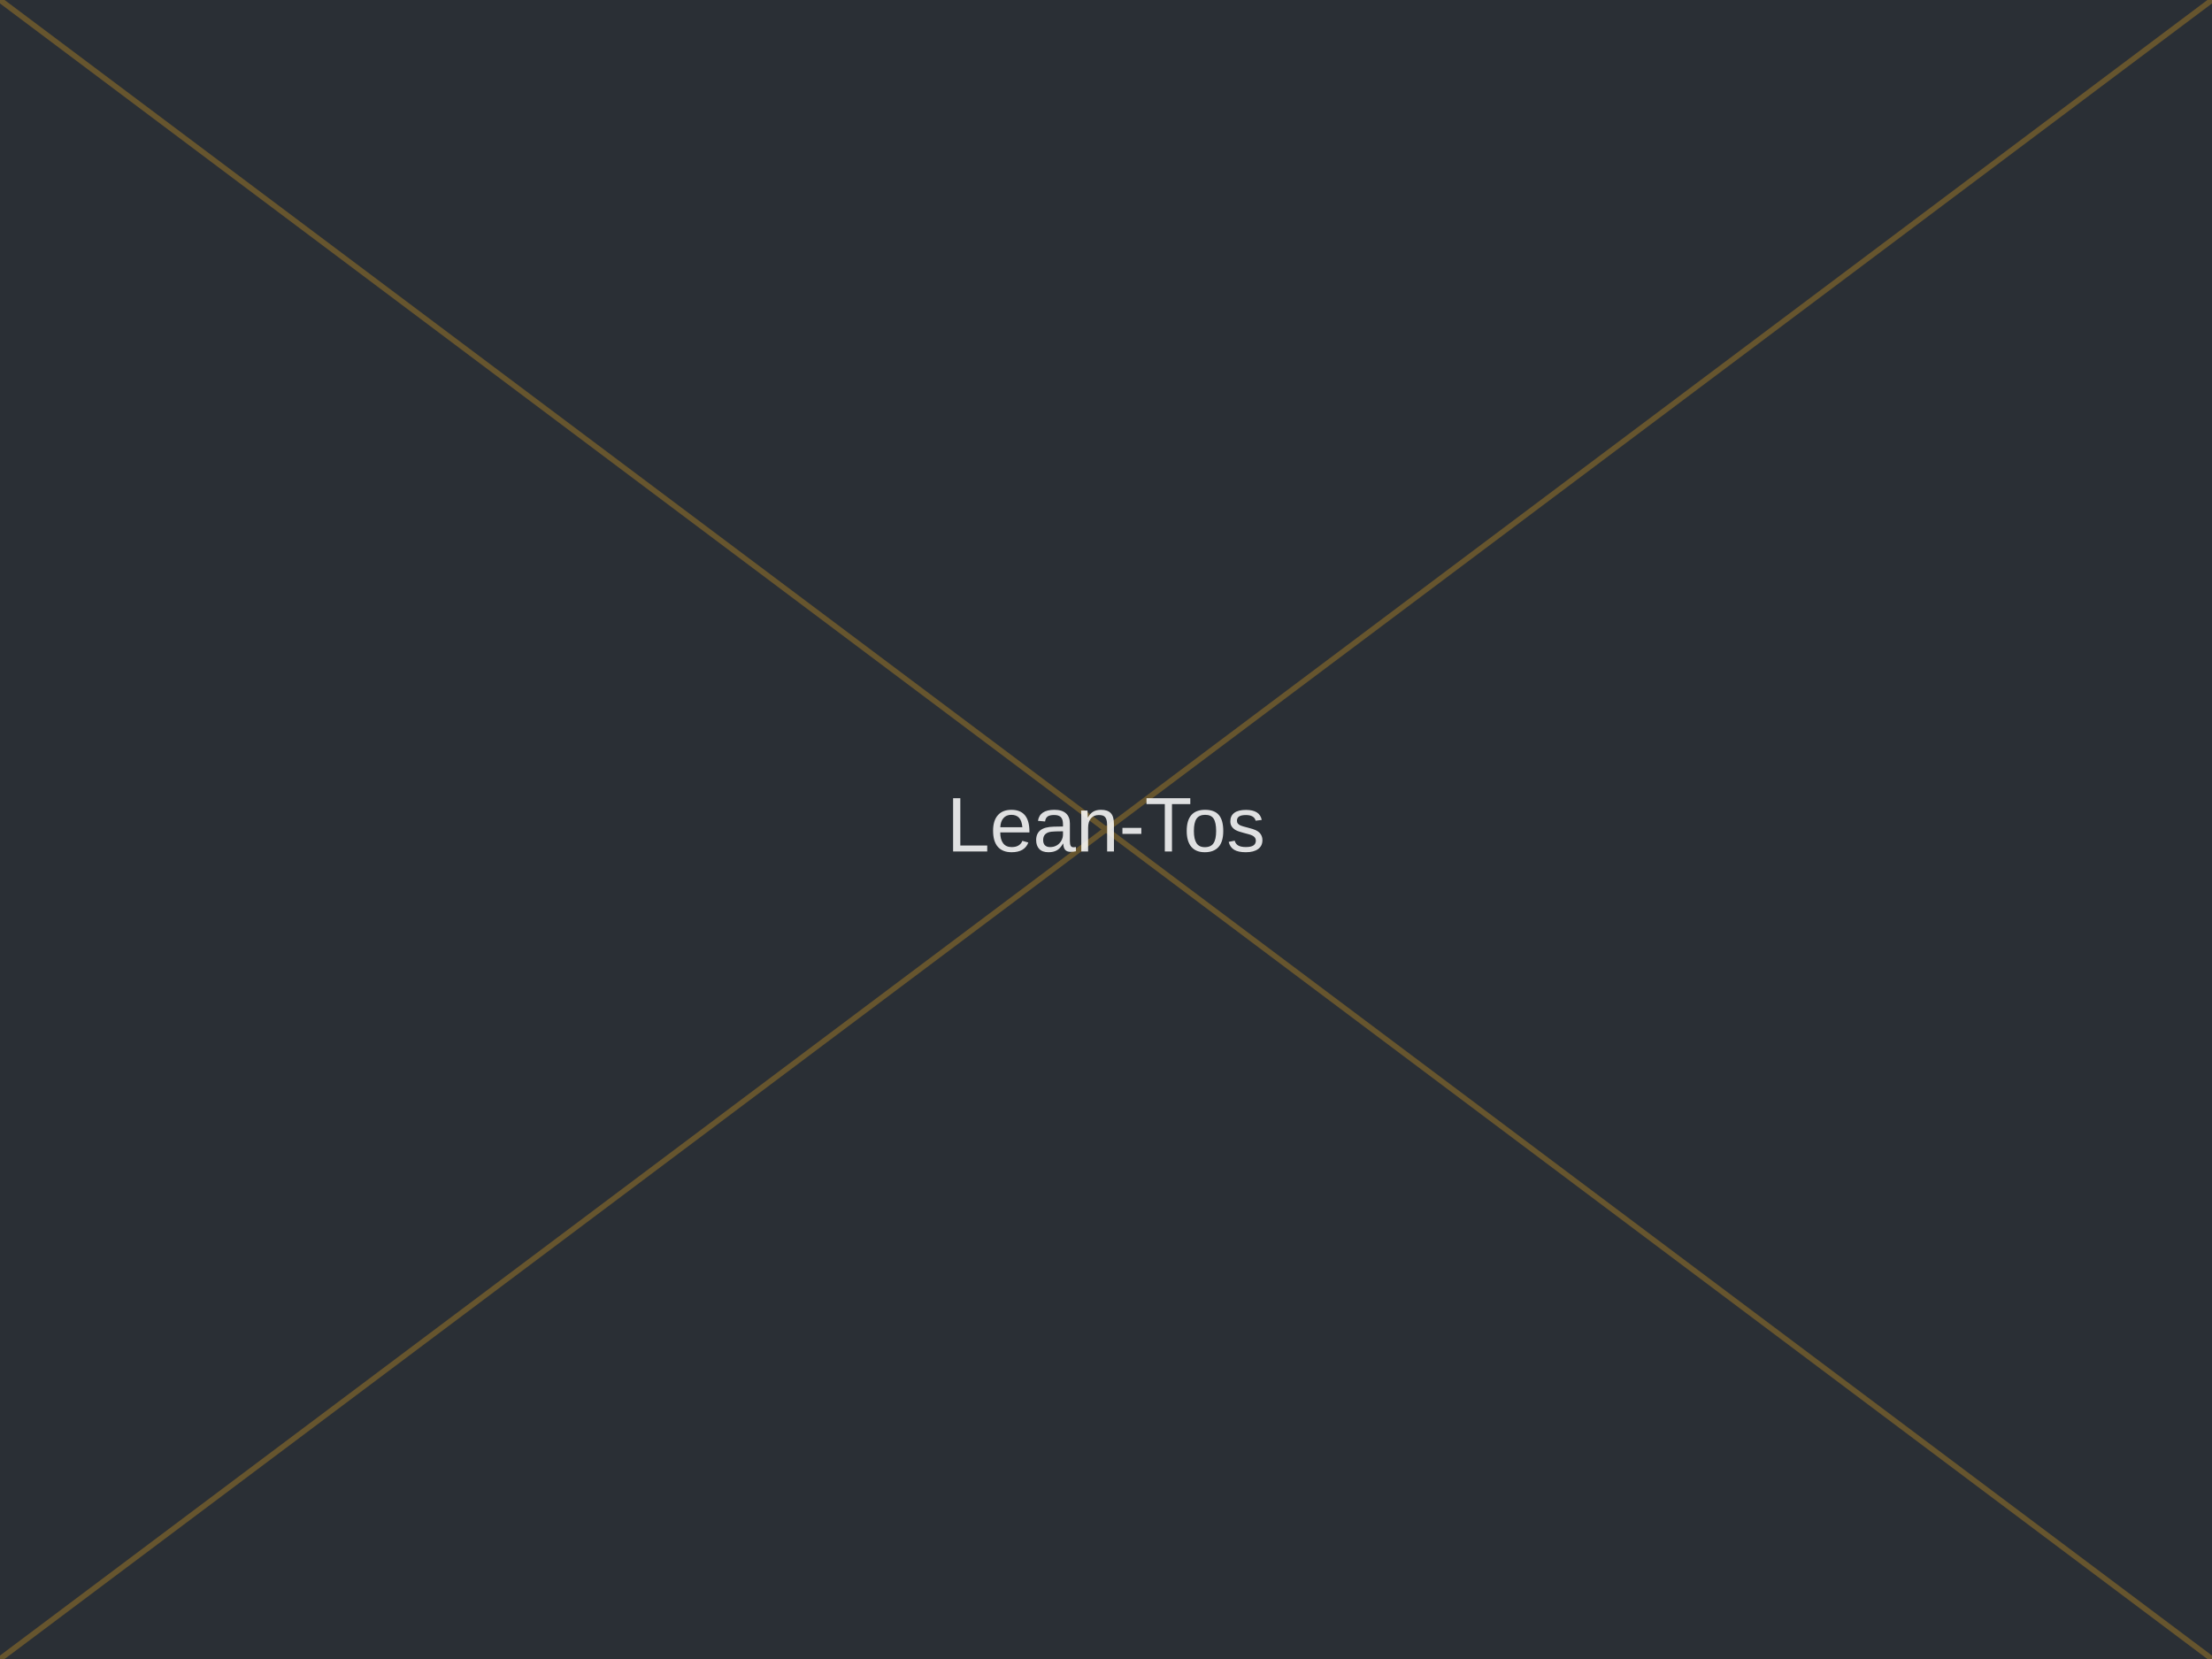
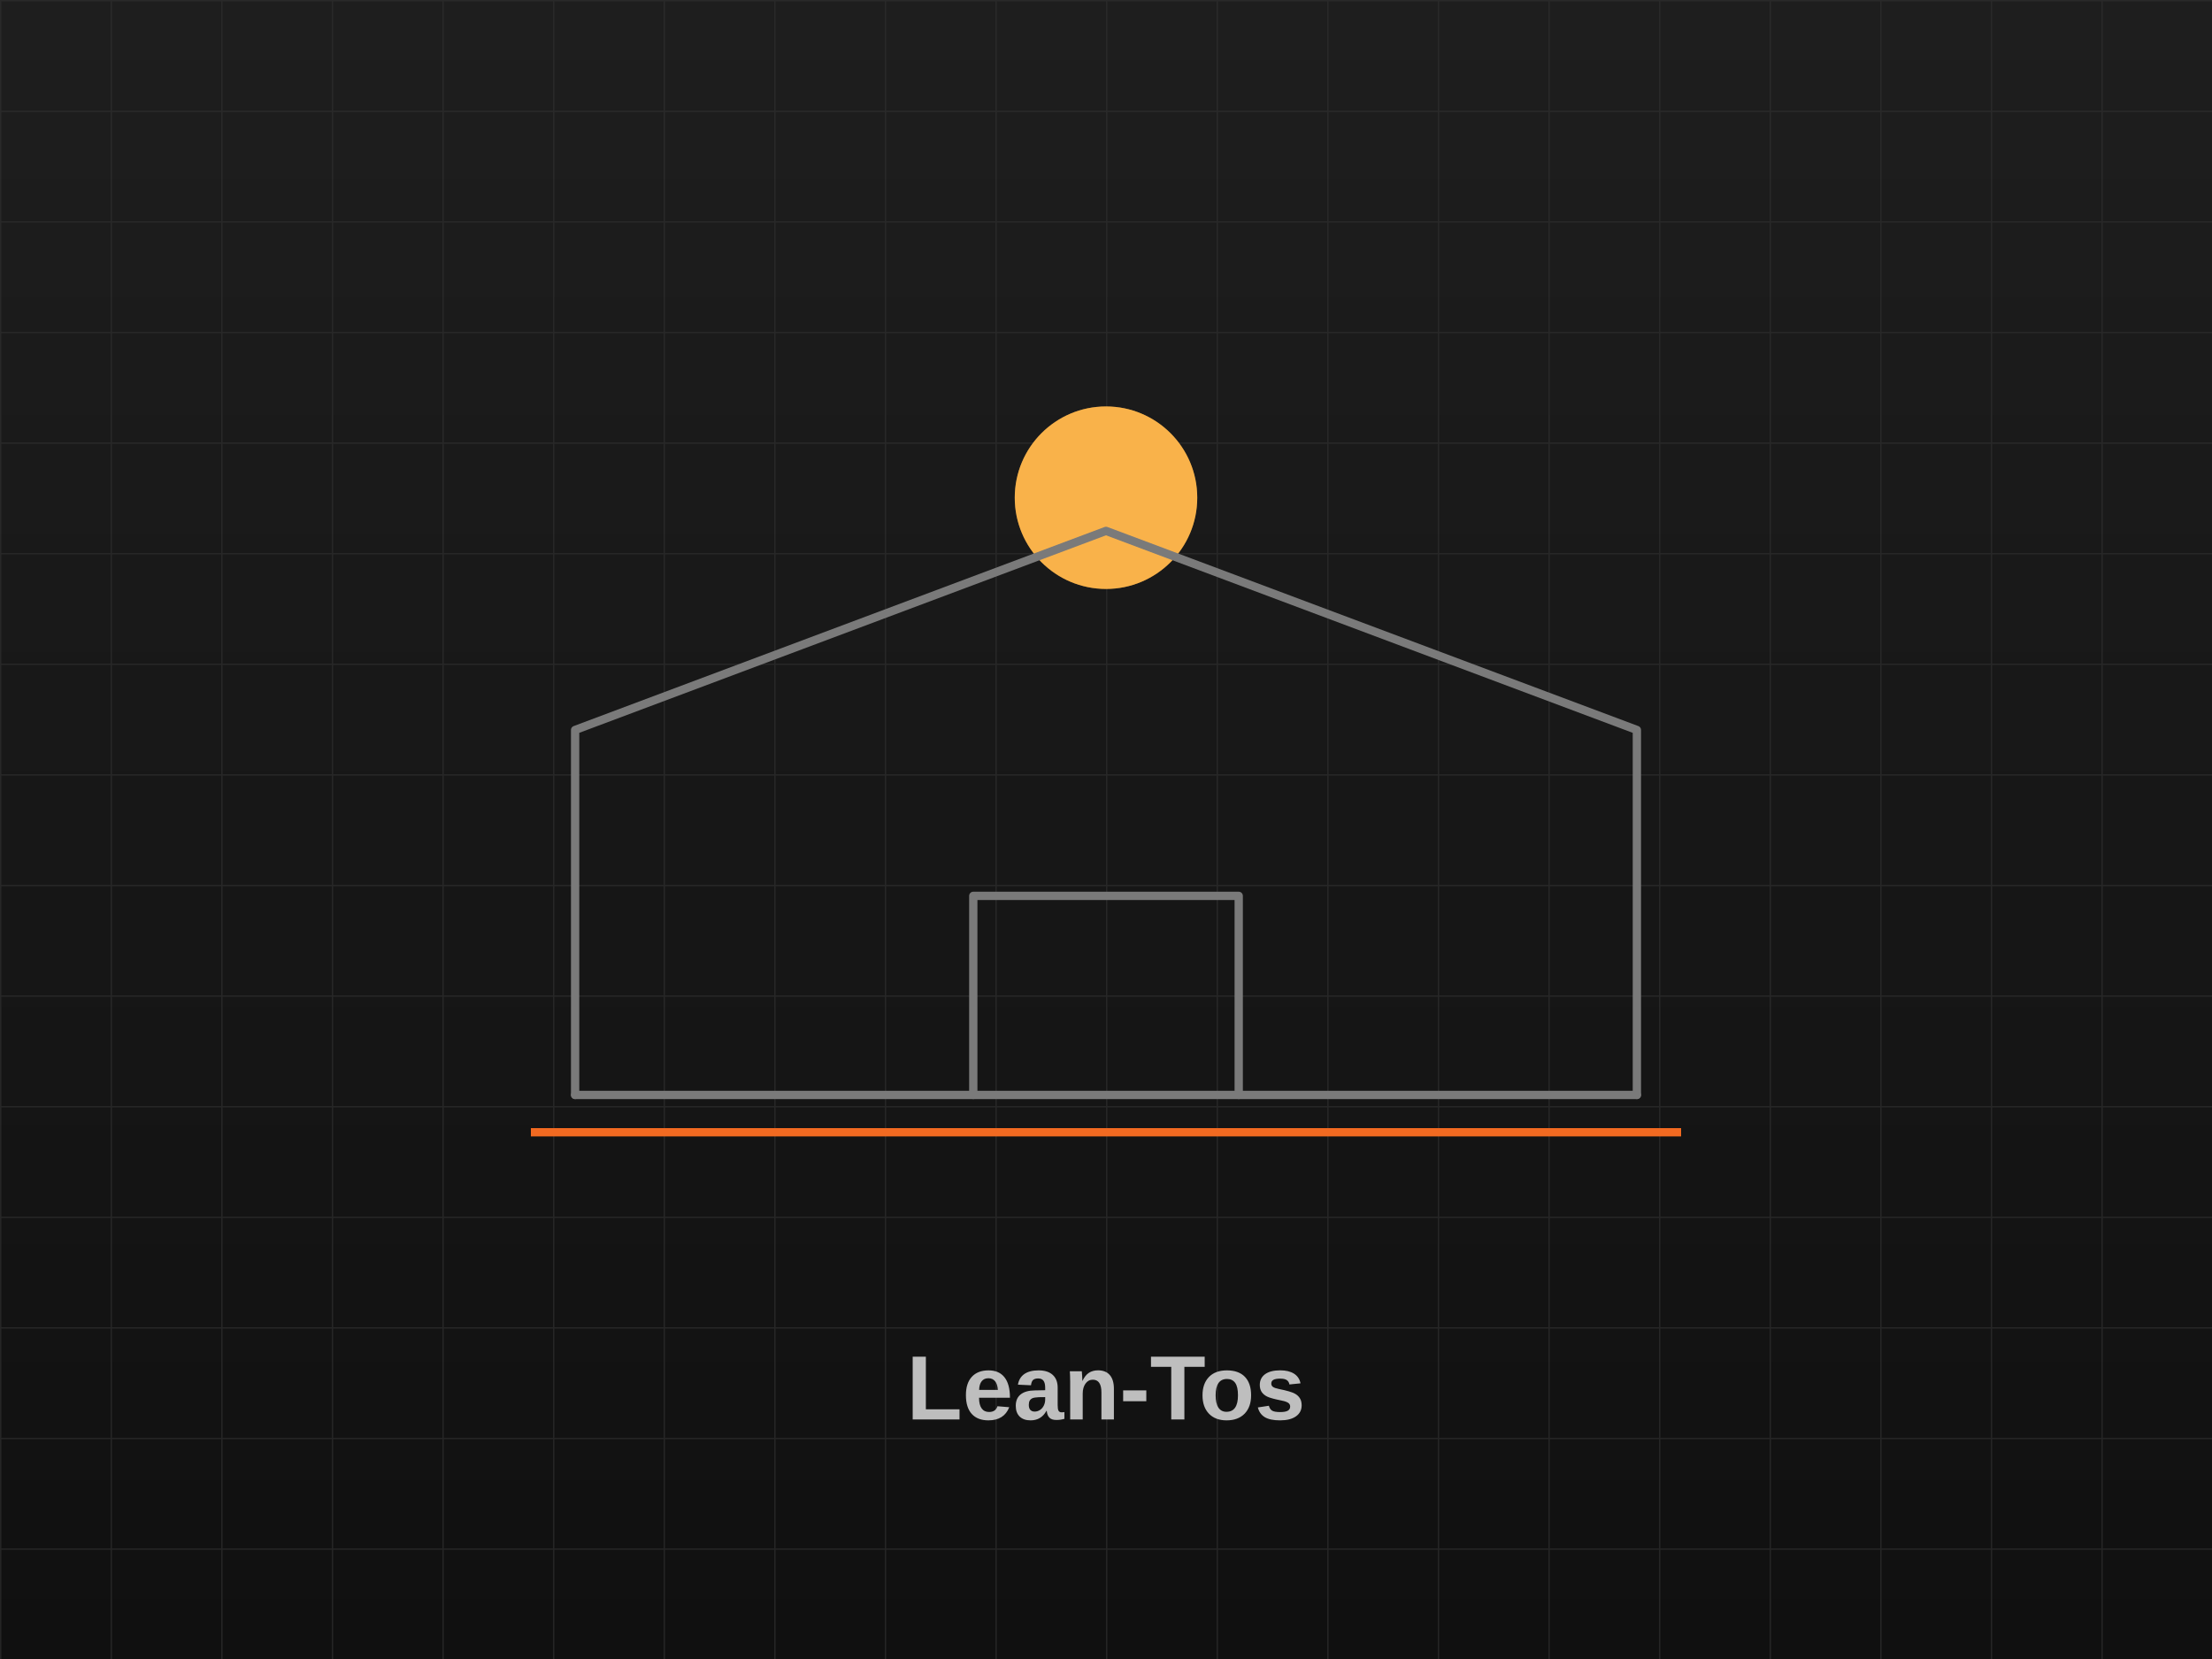
- <svg xmlns="http://www.w3.org/2000/svg" width="800" height="600" viewBox="0 0 800 600">
-   <rect width="100%" height="100%" fill="#2a2f35" />
-   <g fill="none" stroke="#d89a1f" stroke-width="2" opacity="0.35">
-     <line x1="0" y1="0" x2="800" y2="600" />
-     <line x1="800" y1="0" x2="0" y2="600" />
+ <svg xmlns="http://www.w3.org/2000/svg" width="800" height="600" viewBox="0 0 800 600" role="img" aria-label="Lean-Tos">
+   <defs>
+     <linearGradient id="bg" x1="0" y1="0" x2="0" y2="1">
+       <stop offset="0" stop-color="#1e1e1e" />
+       <stop offset="1" stop-color="#101010" />
+     </linearGradient>
+     <pattern id="grid" width="40" height="40" patternUnits="userSpaceOnUse">
+       <path d="M40 0H0V40" fill="none" stroke="#2e2e2e" stroke-width="1" opacity="0.7" />
+       <animateTransform attributeName="patternTransform" type="translate" from="0 0" to="40 40" dur="14s" repeatCount="indefinite" />
+     </pattern>
+     <style>
+       .sun, .halo { transform-box: fill-box; transform-origin: center; }
+       .sun { animation: sunBob 6s ease-in-out infinite; }
+       .halo { animation: sunHalo 4.5s ease-in-out infinite; }
+       .base { transform-box: fill-box; transform-origin: center; animation: baseGlow 3.6s ease-in-out infinite; }
+       .frame { animation: frameGlow 6s ease-in-out infinite; }
+       @keyframes sunBob { 0%, 100% { transform: translateY(0); } 50% { transform: translateY(-9px); } }
+       @keyframes sunHalo { 0% { transform: scale(1); opacity: .32; } 70% { opacity: 0; } 100% { transform: scale(1.55); opacity: 0; } }
+       @keyframes baseGlow { 0%, 100% { opacity: 1; transform: scaleX(1); } 50% { opacity: .6; transform: scaleX(.97); } }
+       @keyframes frameGlow { 0%, 100% { opacity: .88; } 50% { opacity: 1; } }
+       @media (prefers-reduced-motion: reduce) { .sun, .halo, .base, .frame { animation: none; } }
+     </style>
+   </defs>
+   <rect width="100%" height="100%" fill="url(#bg)" />
+   <rect width="100%" height="100%" fill="url(#grid)" />
+   <g class="sun">
+     <circle class="halo" cx="400" cy="180" r="33" fill="#f9b24a" opacity="0.4" />
+     <circle cx="400" cy="180" r="33" fill="#f9b24a" />
  </g>
-   <text x="50%" y="50%" dominant-baseline="middle" text-anchor="middle" font-family="Arial, sans-serif" font-size="28" fill="#ffffff" opacity="0.85">Lean-Tos</text>
+   <g class="frame" fill="none" stroke="#7a7a7a" stroke-width="3" stroke-linejoin="round" stroke-linecap="round">
+     <path d="M208 396 V264 L400 192 L592 264 V396" />
+     <path d="M208 396 H592" />
+     <path d="M352 396 V324 H448 V396" />
+   </g>
+   <rect class="base" x="192" y="408" width="416" height="3" fill="#f26a21" />
+   <text x="50%" y="84%" dominant-baseline="middle" text-anchor="middle" font-family="'Segoe UI', Arial, sans-serif" font-size="33" font-weight="700" fill="#c6c6c6" opacity="0.95">Lean-Tos</text>
</svg>
